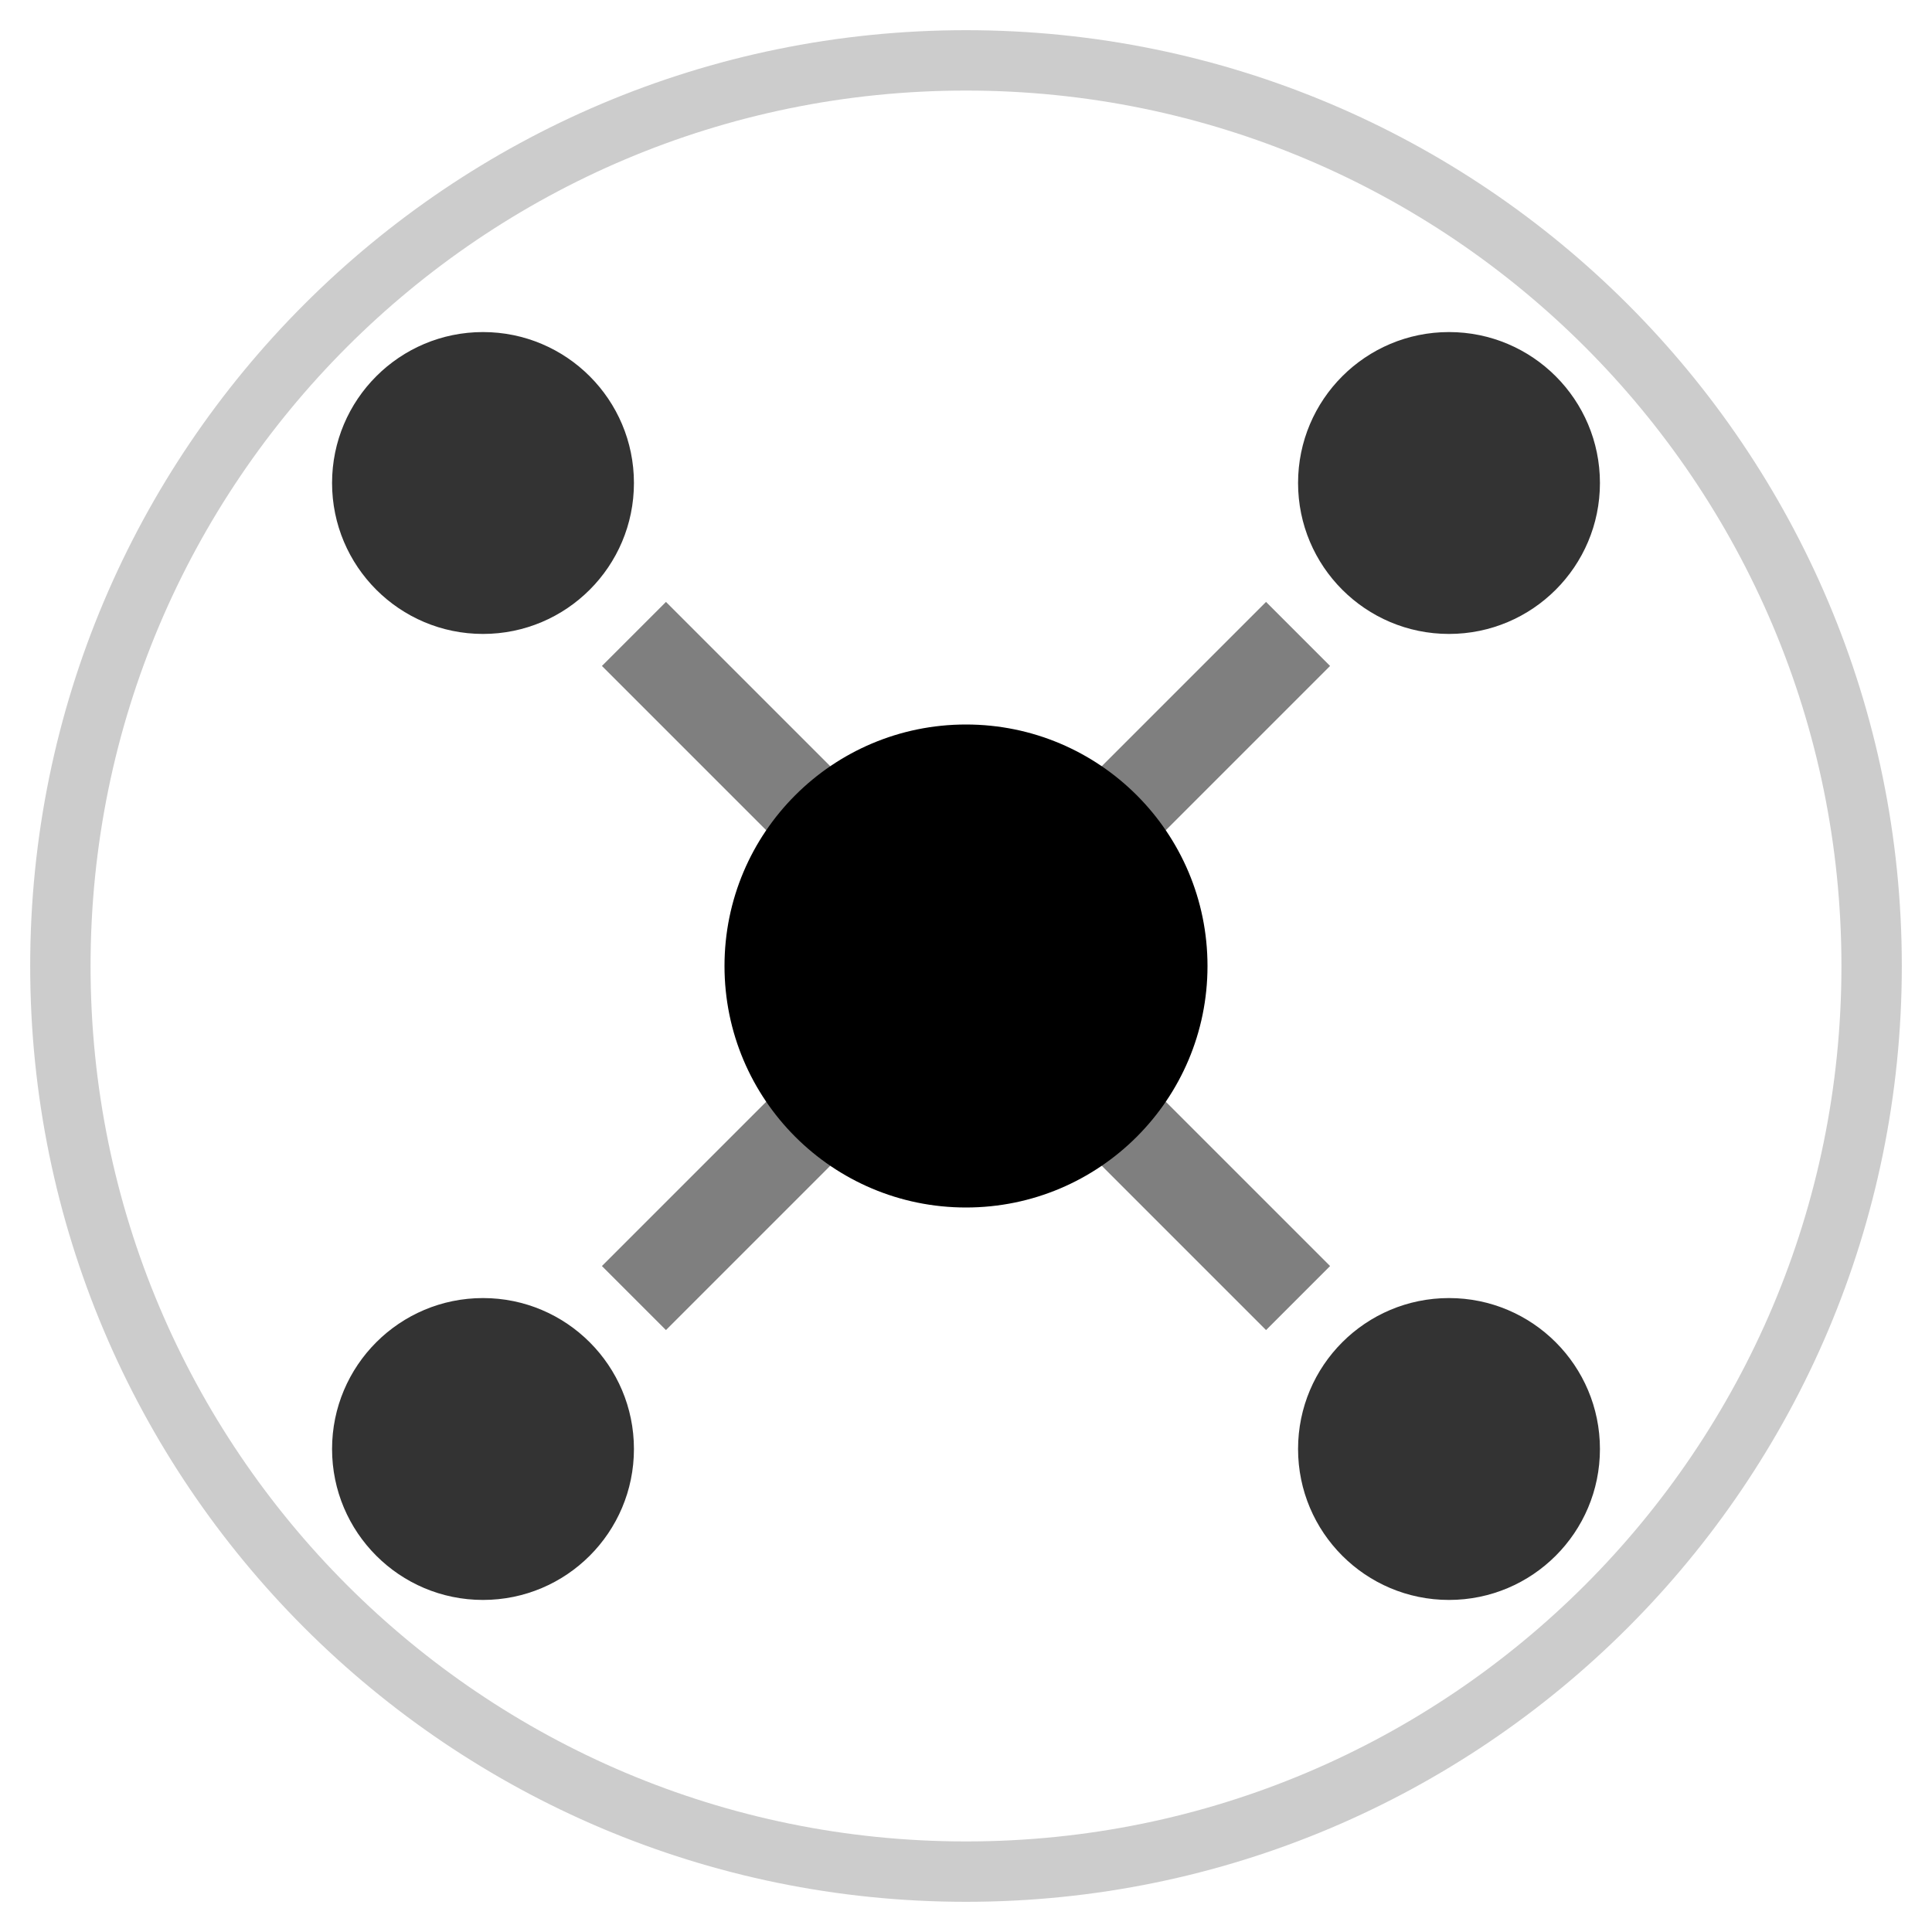
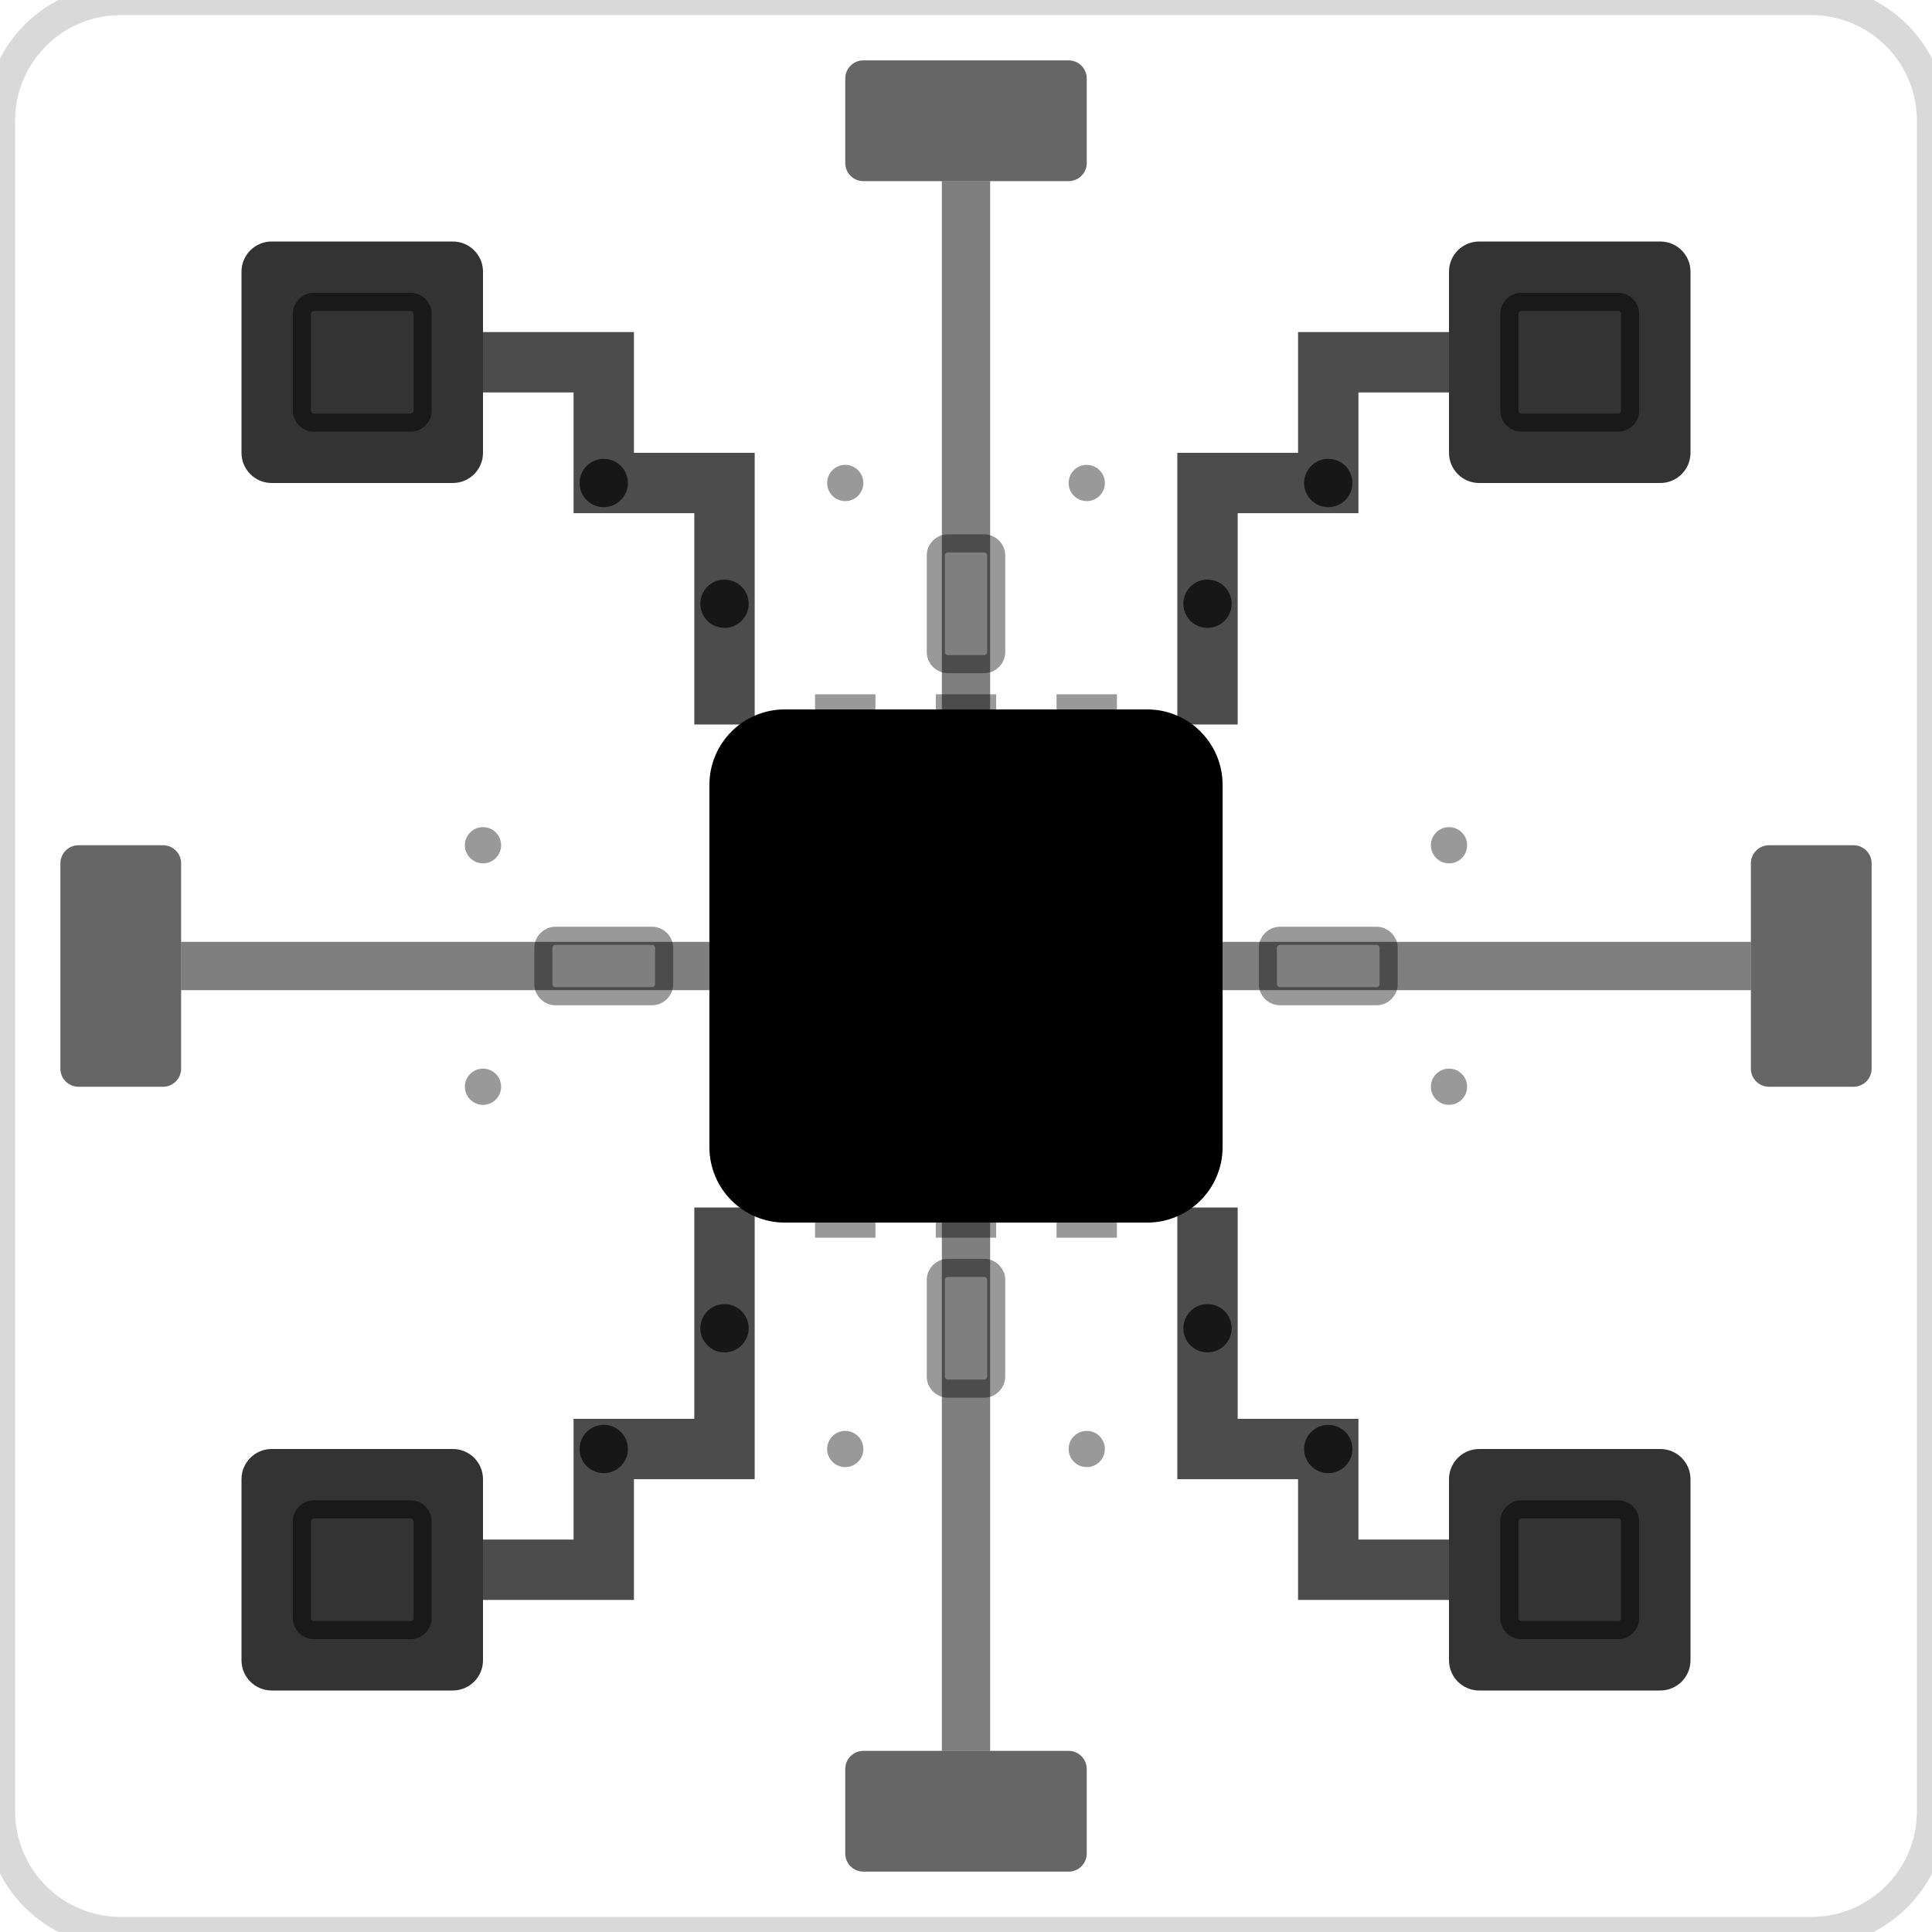
<svg xmlns="http://www.w3.org/2000/svg" width="32" height="32" viewBox="0 0 32 32" fill="none">
-   <circle cx="16" cy="16" r="15" fill="none" stroke="currentColor" stroke-width="1" opacity="0.2" />
-   <circle cx="16" cy="16" r="4" fill="currentColor" />
-   <circle cx="8" cy="8" r="2.5" fill="currentColor" opacity="0.8" />
-   <circle cx="24" cy="8" r="2.5" fill="currentColor" opacity="0.8" />
-   <circle cx="8" cy="24" r="2.5" fill="currentColor" opacity="0.8" />
-   <circle cx="24" cy="24" r="2.5" fill="currentColor" opacity="0.8" />
-   <line x1="10.5" y1="10.5" x2="13.5" y2="13.5" stroke="currentColor" stroke-width="1.5" opacity="0.5" />
-   <line x1="21.5" y1="10.5" x2="18.5" y2="13.5" stroke="currentColor" stroke-width="1.5" opacity="0.5" />
-   <line x1="10.5" y1="21.5" x2="13.5" y2="18.5" stroke="currentColor" stroke-width="1.5" opacity="0.5" />
-   <line x1="21.5" y1="21.5" x2="18.5" y2="18.5" stroke="currentColor" stroke-width="1.5" opacity="0.5" />
+   <rect width="32" height="32" rx="2" fill="none" stroke="currentColor" stroke-width="0.5" opacity="0.15" />
+   <rect x="12" y="12" width="8" height="8" rx="1" fill="currentColor" stroke="currentColor" stroke-width="0.5" />
+   <rect x="13" y="13" width="6" height="6" rx="0.5" fill="none" stroke="currentColor" stroke-width="0.3" opacity="0.6" />
+   <rect x="13.5" y="11.5" width="1" height="0.5" fill="currentColor" opacity="0.4" />
+   <rect x="15.5" y="11.5" width="1" height="0.5" fill="currentColor" opacity="0.4" />
+   <rect x="17.5" y="11.5" width="1" height="0.5" fill="currentColor" opacity="0.4" />
+   <rect x="13.5" y="20" width="1" height="0.5" fill="currentColor" opacity="0.4" />
+   <rect x="15.5" y="20" width="1" height="0.5" fill="currentColor" opacity="0.4" />
+   <rect x="17.5" y="20" width="1" height="0.5" fill="currentColor" opacity="0.4" />
+   <rect x="4" y="4" width="4" height="4" rx="0.5" fill="currentColor" opacity="0.8" />
+   <rect x="24" y="4" width="4" height="4" rx="0.5" fill="currentColor" opacity="0.8" />
+   <rect x="4" y="24" width="4" height="4" rx="0.5" fill="currentColor" opacity="0.8" />
+   <rect x="24" y="24" width="4" height="4" rx="0.5" fill="currentColor" opacity="0.8" />
+   <rect x="1" y="14" width="2" height="4" rx="0.3" fill="currentColor" opacity="0.6" />
+   <rect x="29" y="14" width="2" height="4" rx="0.3" fill="currentColor" opacity="0.6" />
+   <rect x="14" y="1" width="4" height="2" rx="0.3" fill="currentColor" opacity="0.6" />
+   <rect x="14" y="29" width="4" height="2" rx="0.3" fill="currentColor" opacity="0.6" />
+   <path d="M8 6 L10 6 L10 8 L12 8 L12 10 L12 12" stroke="currentColor" stroke-width="1" fill="none" opacity="0.7" />
+   <circle cx="10" cy="8" r="0.4" fill="currentColor" opacity="0.7" />
+   <circle cx="12" cy="10" r="0.4" fill="currentColor" opacity="0.7" />
+   <path d="M24 6 L22 6 L22 8 L20 8 L20 10 L20 12" stroke="currentColor" stroke-width="1" fill="none" opacity="0.7" />
+   <circle cx="22" cy="8" r="0.4" fill="currentColor" opacity="0.7" />
+   <circle cx="20" cy="10" r="0.4" fill="currentColor" opacity="0.7" />
+   <path d="M8 26 L10 26 L10 24 L12 24 L12 22 L12 20" stroke="currentColor" stroke-width="1" fill="none" opacity="0.7" />
+   <circle cx="10" cy="24" r="0.4" fill="currentColor" opacity="0.7" />
+   <circle cx="12" cy="22" r="0.4" fill="currentColor" opacity="0.7" />
+   <path d="M24 26 L22 26 L22 24 L20 24 L20 22 L20 20" stroke="currentColor" stroke-width="1" fill="none" opacity="0.7" />
+   <circle cx="22" cy="24" r="0.4" fill="currentColor" opacity="0.7" />
+   <circle cx="20" cy="22" r="0.4" fill="currentColor" opacity="0.7" />
+   <path d="M3 16 L12 16" stroke="currentColor" stroke-width="0.8" fill="none" opacity="0.5" />
+   <path d="M29 16 L20 16" stroke="currentColor" stroke-width="0.8" fill="none" opacity="0.5" />
+   <path d="M16 3 L16 12" stroke="currentColor" stroke-width="0.8" fill="none" opacity="0.5" />
+   <path d="M16 29 L16 20" stroke="currentColor" stroke-width="0.8" fill="none" opacity="0.5" />
+   <rect x="5" y="5" width="2" height="2" rx="0.2" fill="none" stroke="currentColor" stroke-width="0.3" opacity="0.5" />
+   <rect x="25" y="5" width="2" height="2" rx="0.2" fill="none" stroke="currentColor" stroke-width="0.3" opacity="0.5" />
+   <rect x="5" y="25" width="2" height="2" rx="0.2" fill="none" stroke="currentColor" stroke-width="0.3" opacity="0.5" />
+   <rect x="25" y="25" width="2" height="2" rx="0.2" fill="none" stroke="currentColor" stroke-width="0.3" opacity="0.5" />
+   <rect x="9" y="15.5" width="2" height="1" rx="0.2" fill="none" stroke="currentColor" stroke-width="0.3" opacity="0.4" />
+   <rect x="21" y="15.5" width="2" height="1" rx="0.2" fill="none" stroke="currentColor" stroke-width="0.3" opacity="0.4" />
+   <rect x="15.5" y="9" width="1" height="2" rx="0.2" fill="none" stroke="currentColor" stroke-width="0.3" opacity="0.4" />
+   <rect x="15.5" y="21" width="1" height="2" rx="0.2" fill="none" stroke="currentColor" stroke-width="0.3" opacity="0.4" />
+   <circle cx="14" cy="8" r="0.3" fill="currentColor" opacity="0.4" />
+   <circle cx="18" cy="8" r="0.3" fill="currentColor" opacity="0.4" />
+   <circle cx="14" cy="24" r="0.3" fill="currentColor" opacity="0.4" />
+   <circle cx="18" cy="24" r="0.3" fill="currentColor" opacity="0.4" />
+   <circle cx="8" cy="14" r="0.3" fill="currentColor" opacity="0.4" />
+   <circle cx="8" cy="18" r="0.3" fill="currentColor" opacity="0.4" />
+   <circle cx="24" cy="14" r="0.3" fill="currentColor" opacity="0.4" />
+   <circle cx="24" cy="18" r="0.3" fill="currentColor" opacity="0.4" />
</svg>
